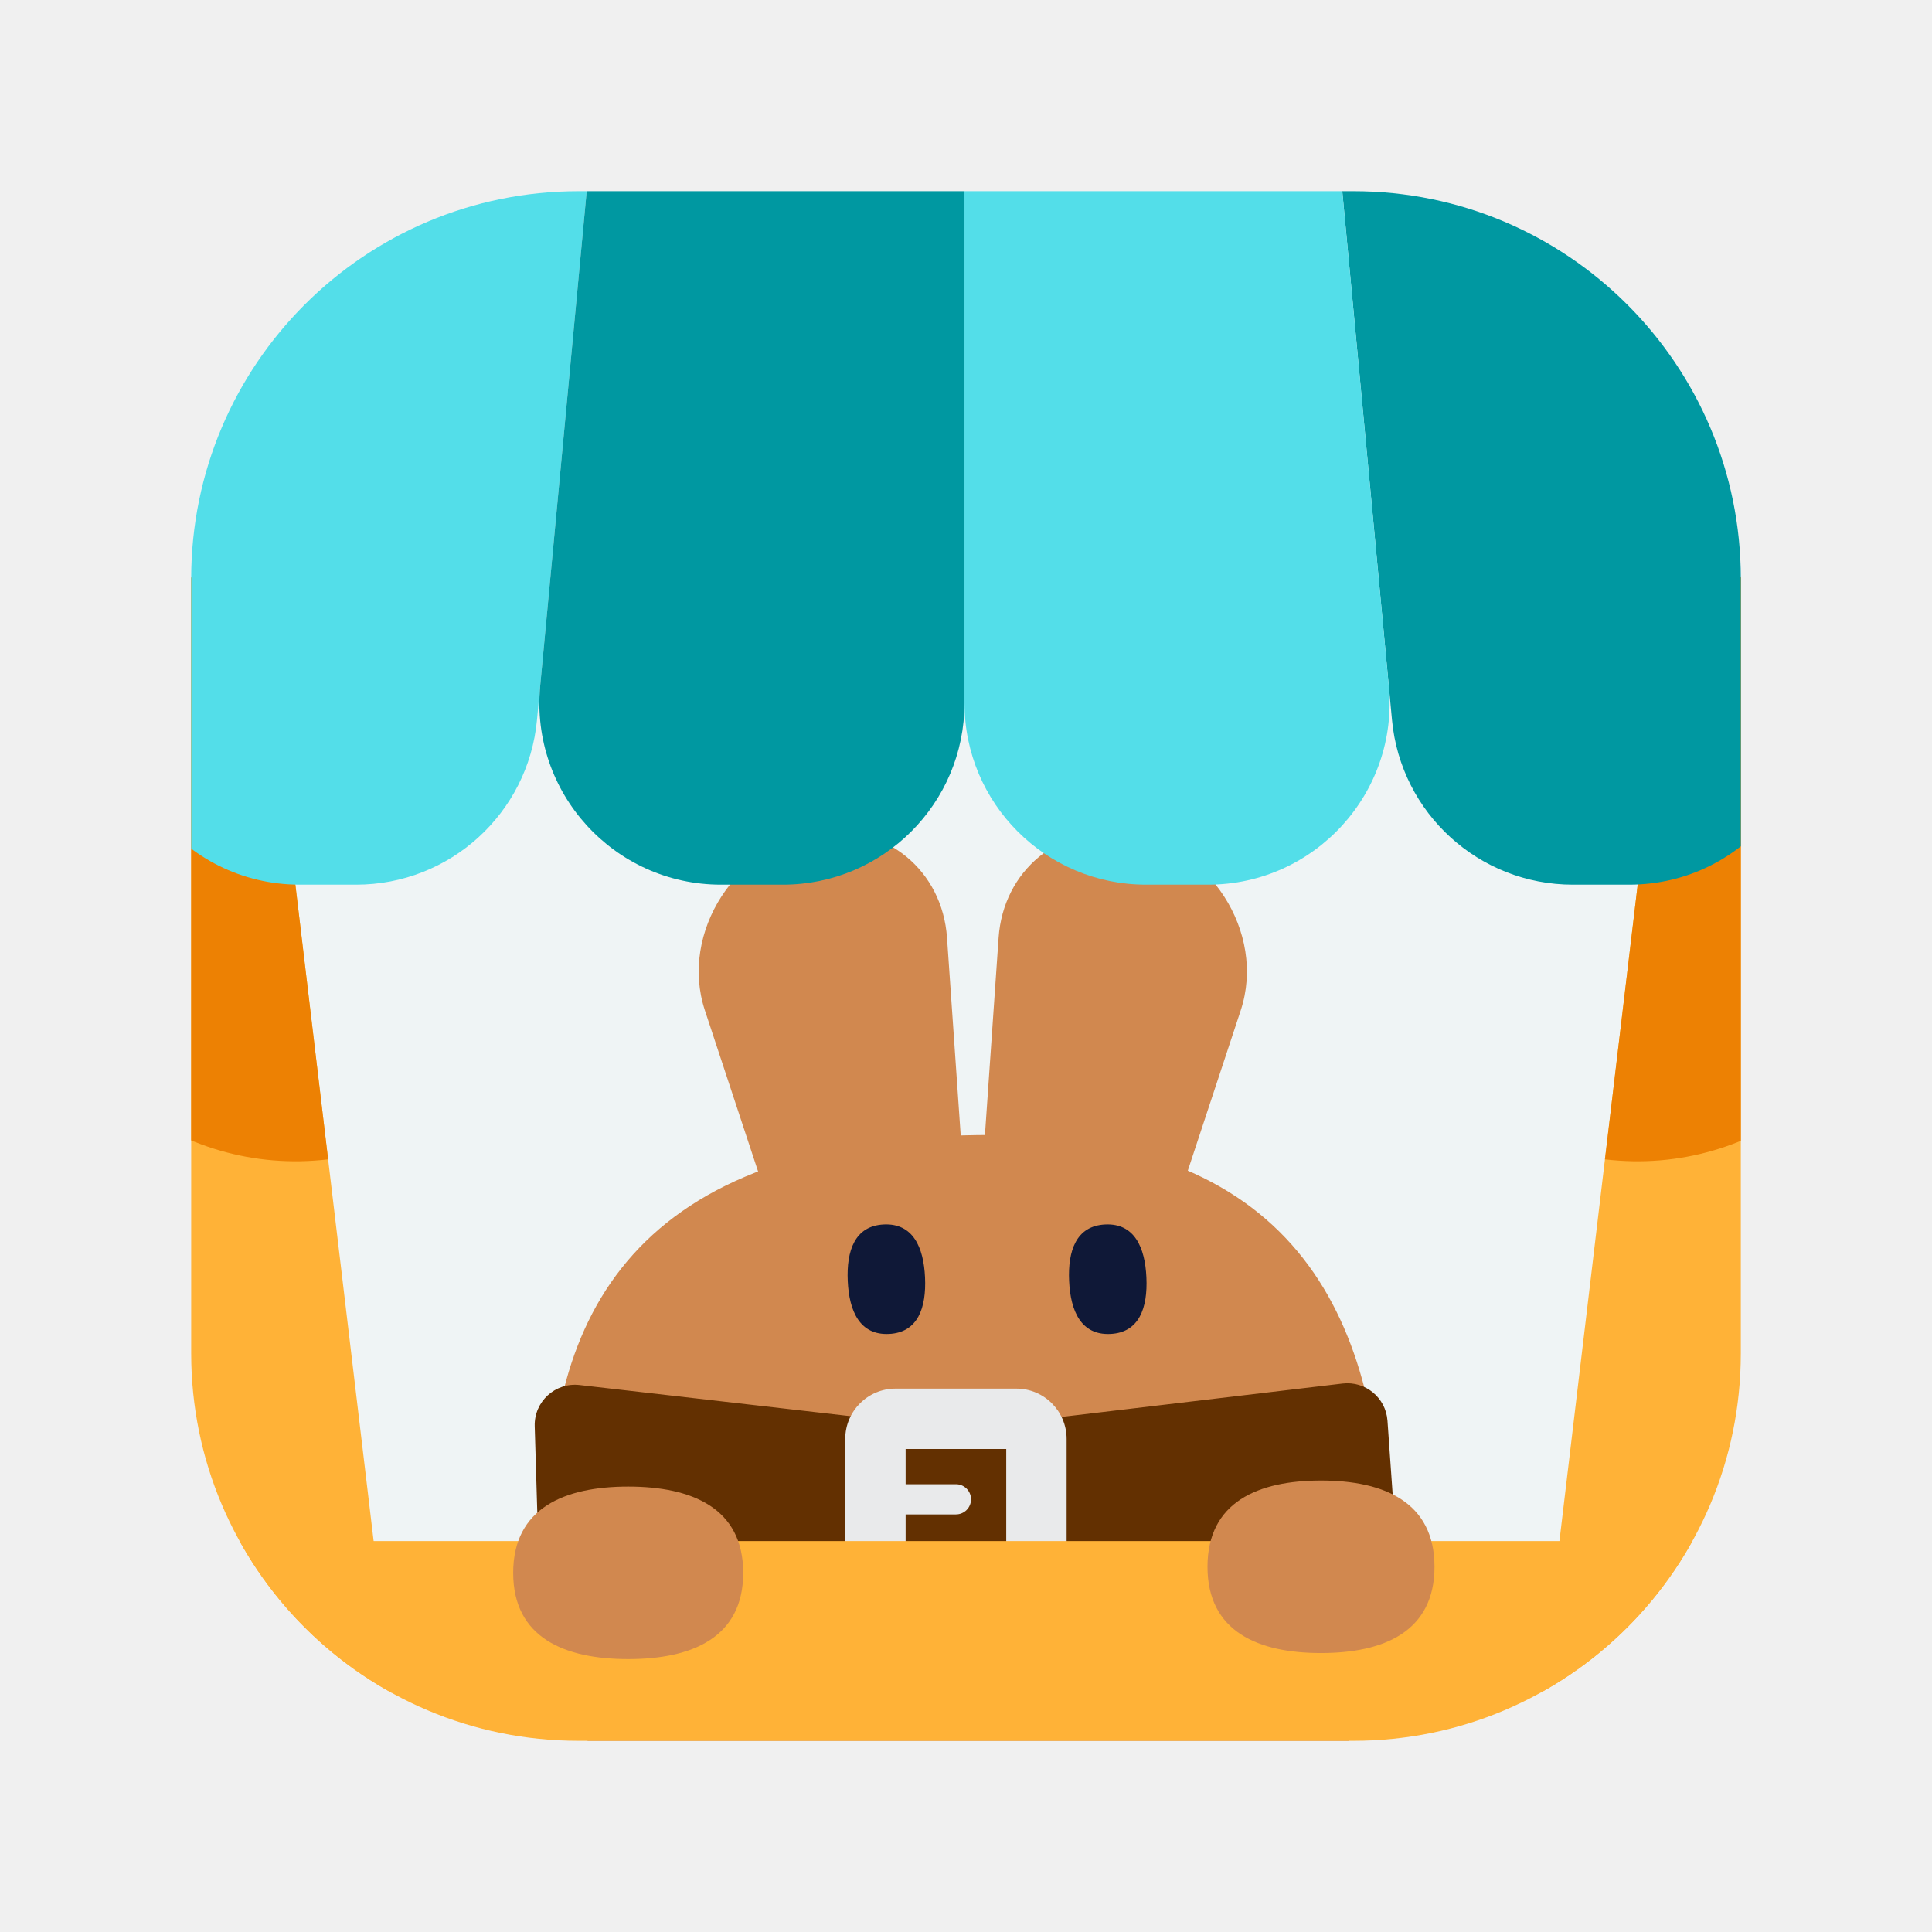
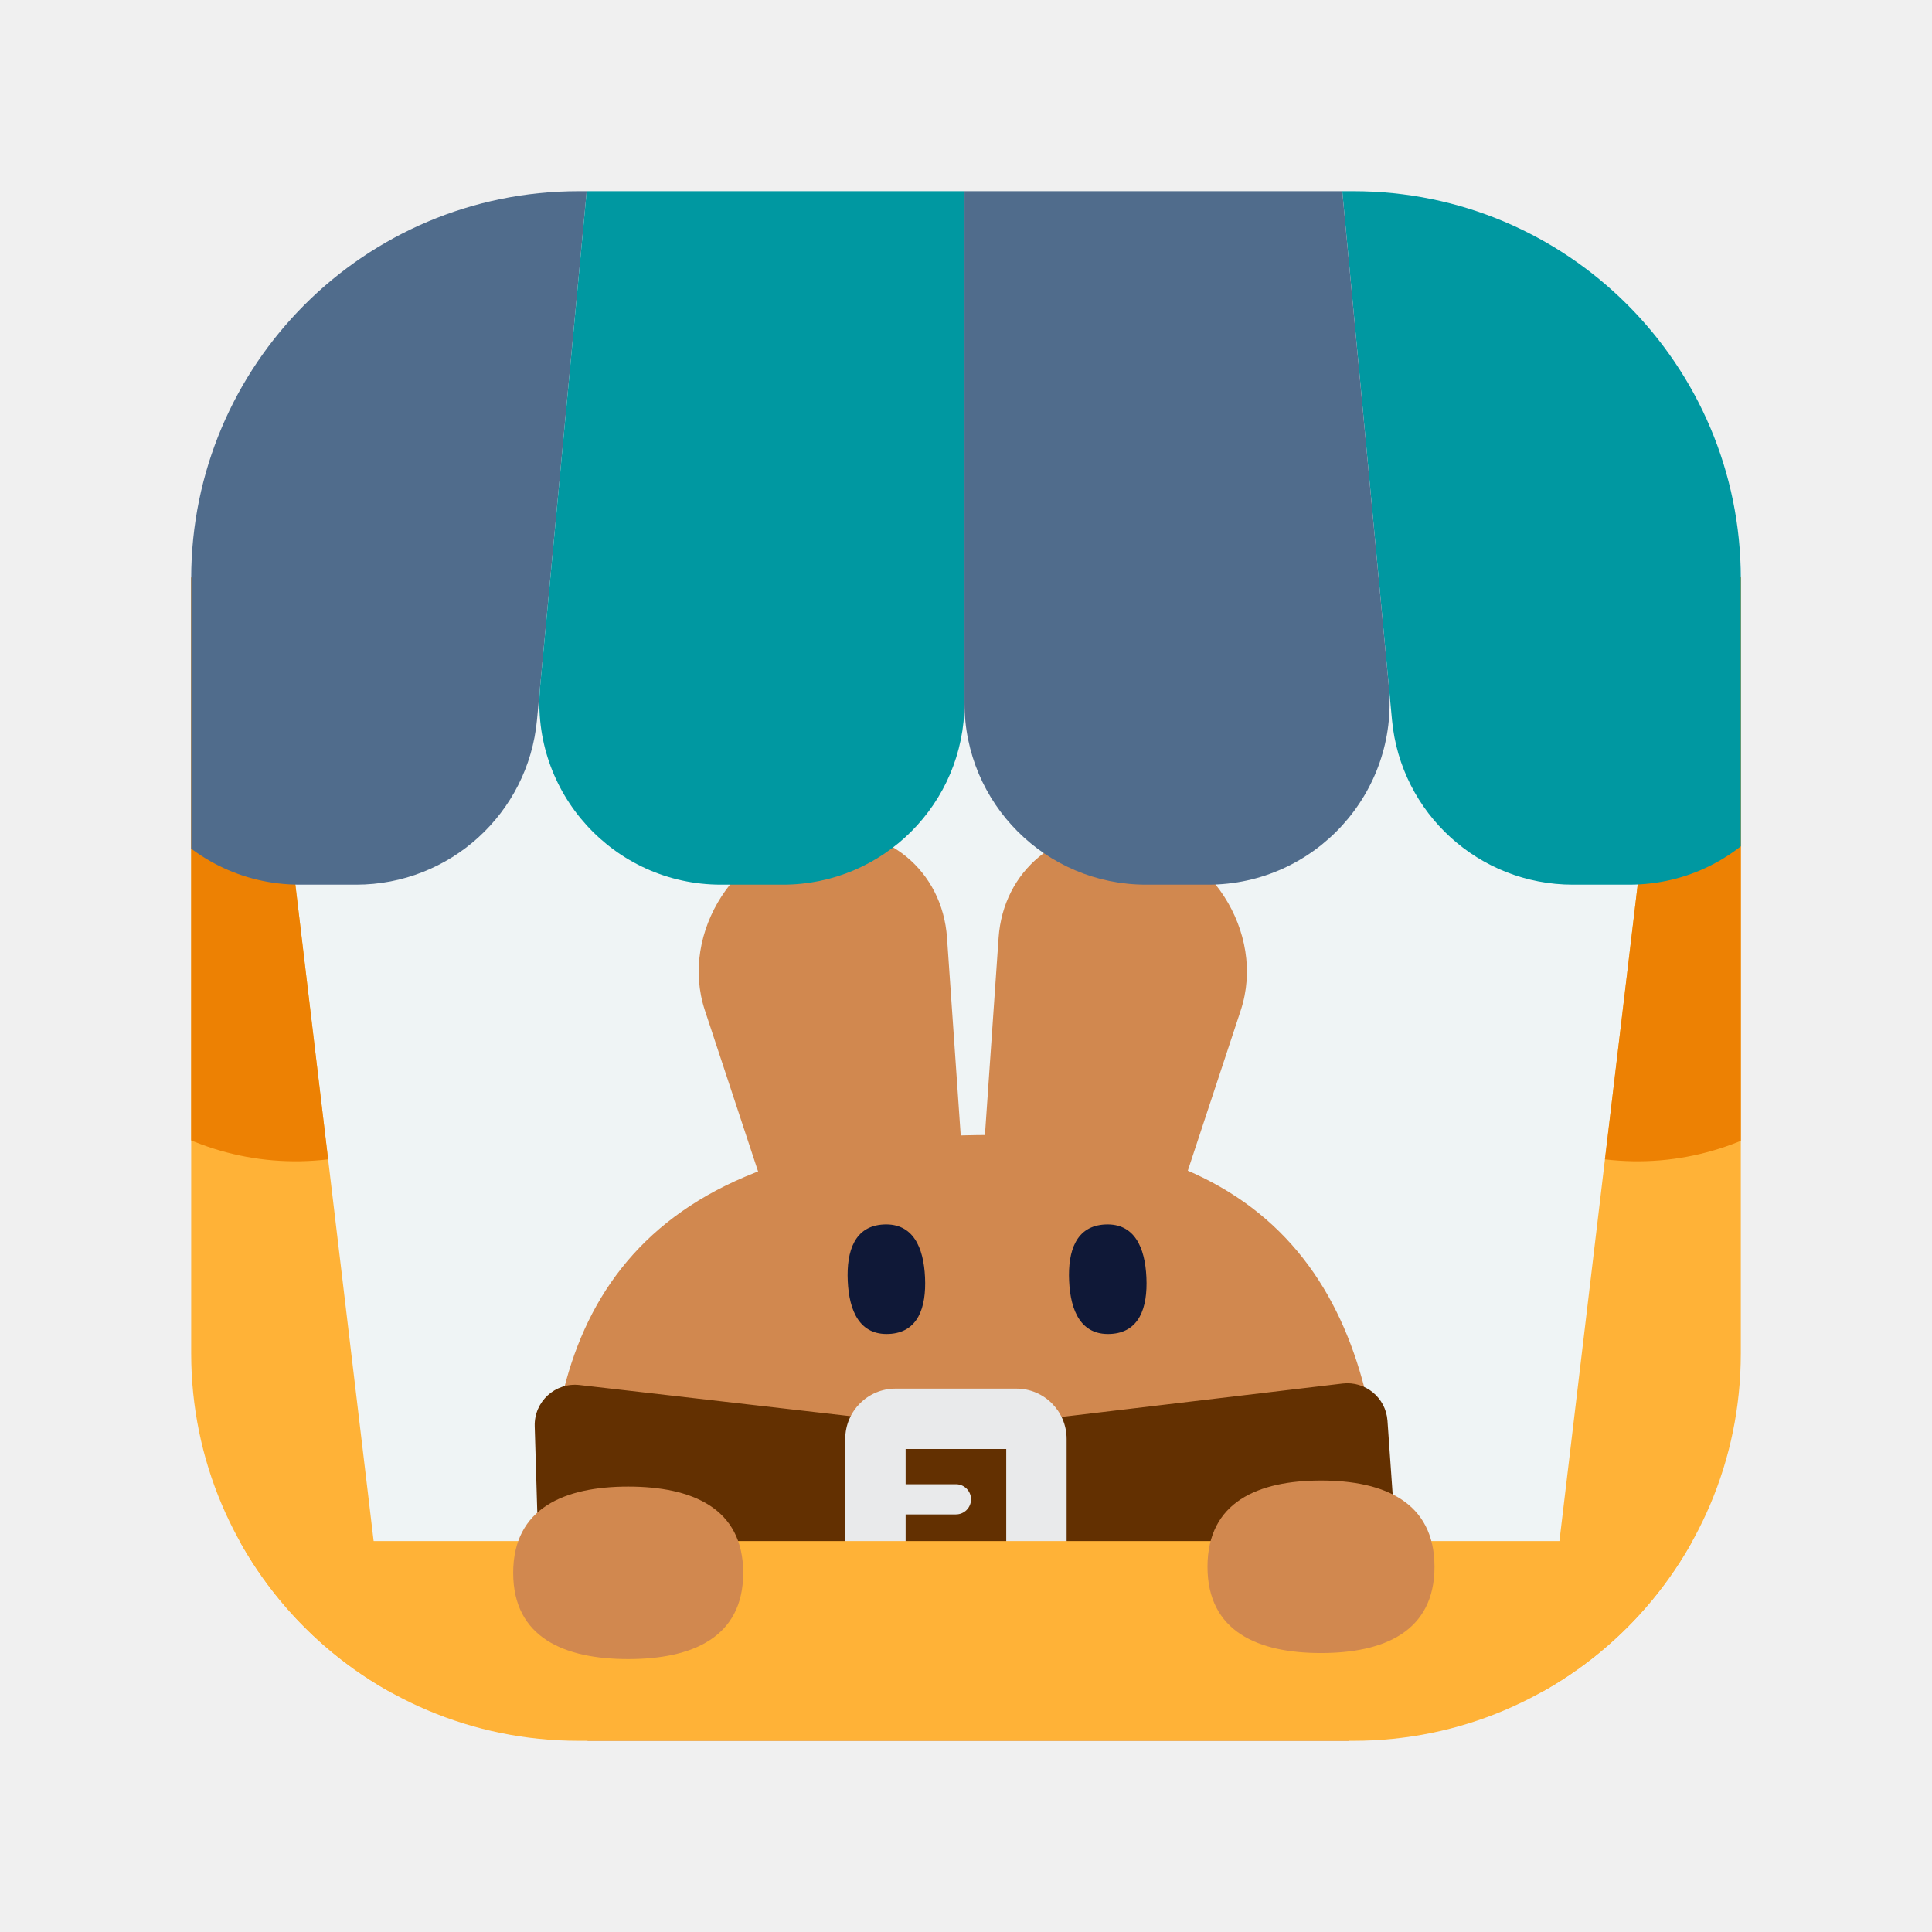
<svg xmlns="http://www.w3.org/2000/svg" width="192" height="192" fill="none" viewBox="0 0 192 192">
  <g clip-path="url(#clip0)">
    <rect width="154" height="154" x="19" y="19" fill="#EFF4F5" rx="38.5" />
    <path fill="#D1884F" d="M70.051 100.409C67.494 92.664 73.213 83.825 81.467 82.764C88.077 81.915 93.652 86.51 94.114 93.188L96.497 127.595C96.844 132.614 92.715 137.227 87.759 137.358C84.456 137.444 81.627 135.471 80.602 132.365L70.051 100.409Z" />
    <path fill="#D1884F" d="M123.302 100.409C125.859 92.664 120.141 83.825 111.887 82.764C105.277 81.915 99.702 86.51 99.24 93.188L96.857 127.595C96.51 132.614 100.638 137.227 105.595 137.358C108.898 137.444 111.726 135.471 112.752 132.365L123.302 100.409Z" />
    <path fill="#D1884F" d="M137.391 150.734C138.393 172.679 130.703 190.857 97.855 192.357C65.007 193.857 55.693 176.455 54.691 154.511C53.689 132.566 61.379 114.388 94.226 112.888C127.074 111.388 136.389 128.79 137.391 150.734Z" />
    <path fill="#633001" d="M53.139 141.737C53.066 139.299 55.171 137.364 57.594 137.643L95.036 141.947C95.344 141.982 95.656 141.982 95.964 141.945L133.424 137.495C135.692 137.226 137.725 138.907 137.886 141.186L138.773 153.781C138.896 155.52 137.516 156.996 135.773 156.992L56.493 156.784C54.874 156.779 53.551 155.492 53.502 153.873L53.139 141.737Z" />
    <path fill="#E9EAEB" fill-rule="evenodd" d="M84 143C84 140.239 86.239 138 89 138H101C103.761 138 106 140.239 106 143V156C106 158.761 103.761 161 101 161H89C86.239 161 84 158.761 84 156V143ZM90 144V155H100V144H90Z" clip-rule="evenodd" />
    <path fill="#E9EAEB" fill-rule="evenodd" d="M84.5 149C84.5 148.172 85.172 147.5 86 147.5H95C95.828 147.5 96.5 148.172 96.5 149C96.5 149.828 95.828 150.5 95 150.5H86C85.172 150.5 84.5 149.828 84.5 149Z" clip-rule="evenodd" />
    <rect width="201.223" height="54.441" x="-4.762" y="153.148" fill="#FFB237" rx="7.189" />
    <path fill="#D1884F" d="M73.859 156.307C73.859 162.763 68.742 164.879 62.43 164.879C56.117 164.879 51 162.763 51 156.307C51 149.851 56.117 147.734 62.43 147.734C68.742 147.734 73.859 149.851 73.859 156.307Z" />
    <path fill="#D1884F" d="M142.559 155.705C142.559 162.161 137.509 164.277 131.279 164.277C125.05 164.277 120 162.161 120 155.705C120 149.249 125.05 147.133 131.279 147.133C137.509 147.133 142.559 149.249 142.559 155.705Z" />
    <rect width="27.07" height="115.199" x="-1.259" y="59.806" fill="#FFB237" transform="rotate(-6.79861 -1.25854 59.8064)" />
    <path fill="#ED8103" d="M-1.259 59.806L25.621 56.602L32.609 115.214C17.764 116.984 4.294 106.384 2.524 91.538L-1.259 59.806Z" />
    <rect width="27.07" height="115.199" fill="#FFB237" transform="matrix(-0.992968 -0.11838 -0.11838 0.992968 193.365 59.8064)" />
    <path fill="#ED8103" d="M193.365 59.806L166.485 56.602L159.497 115.214C174.343 116.984 187.812 106.384 189.582 91.538L193.365 59.806Z" />
    <path fill="#0098A1" d="M164.826 4H131.983L138.337 71.561C139.208 80.832 146.992 87.918 156.304 87.918H161.902C173.553 87.918 182.151 77.042 179.462 65.706L164.826 4Z" />
-     <path fill="#53DEE9" d="M26.873 4H59.716L53.363 71.561C52.491 80.832 44.708 87.918 35.395 87.918H29.797C18.146 87.918 9.548 77.042 12.237 65.706L26.873 4Z" />
-     <path fill="#53DEE9" d="M131.983 4H95.849V69.871C95.849 79.838 103.929 87.918 113.896 87.918H120.051C130.685 87.918 139.014 78.769 138.018 68.181L131.983 4Z" />
+     <path fill="#506C8C" d="M26.873 4H59.716L53.363 71.561C52.491 80.832 44.708 87.918 35.395 87.918H29.797C18.146 87.918 9.548 77.042 12.237 65.706L26.873 4Z" />
+     <path fill="#506C8C" d="M131.983 4H95.849V69.871C95.849 79.838 103.929 87.918 113.896 87.918H120.051C130.685 87.918 139.014 78.769 138.018 68.181L131.983 4Z" />
    <path fill="#0098A1" d="M59.716 4H95.85V69.871C95.85 79.838 87.77 87.918 77.803 87.918H71.648C61.014 87.918 52.685 78.769 53.681 68.181L59.716 4Z" />
    <path fill="#0F1837" d="M88.337 132.567C85.445 132.699 84.385 130.307 84.248 127.302C84.111 124.297 84.948 121.818 87.84 121.686C90.733 121.554 91.792 123.947 91.929 126.951C92.066 129.956 91.229 132.435 88.337 132.567Z" />
    <path fill="#0F1837" d="M110.337 132.568C107.445 132.7 106.386 130.308 106.248 127.303C106.111 124.298 106.948 121.819 109.84 121.687C112.733 121.555 113.792 123.948 113.929 126.952C114.066 129.957 113.229 132.436 110.337 132.568Z" />
  </g>
  <defs>
    <clipPath id="clip0">
      <rect width="154" height="154" x="19" y="19" fill="#fff" rx="38.5" />
    </clipPath>
  </defs>
</svg>
